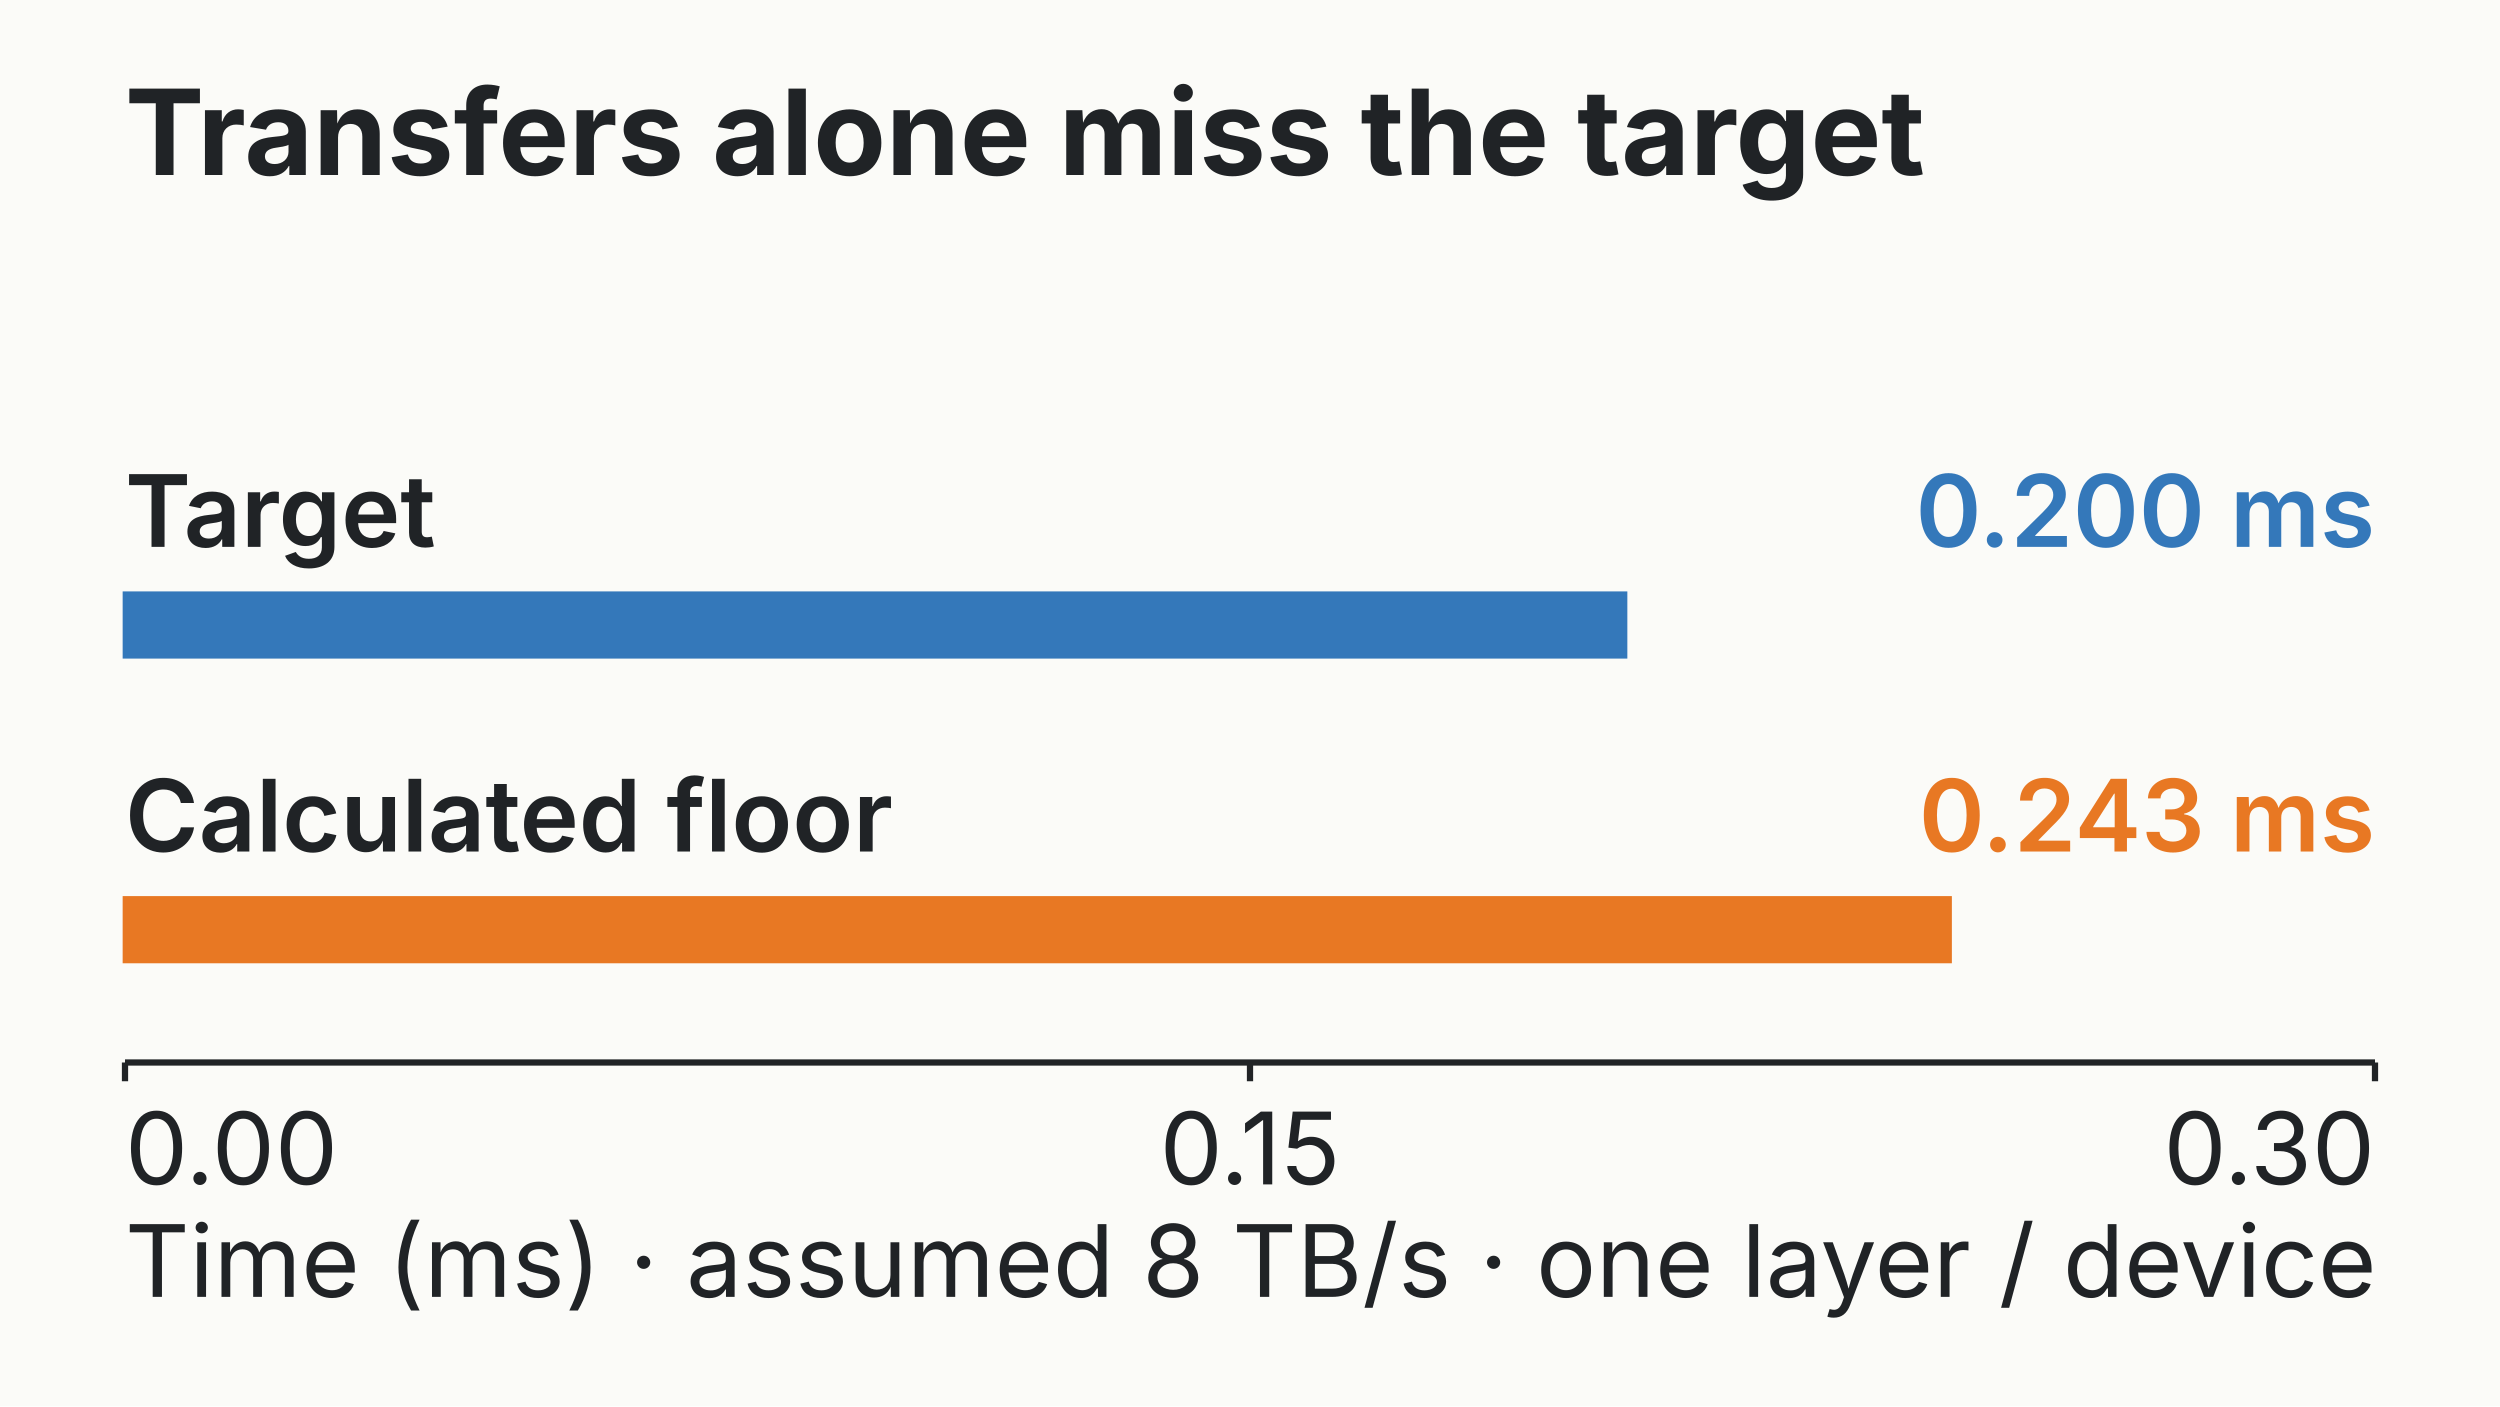
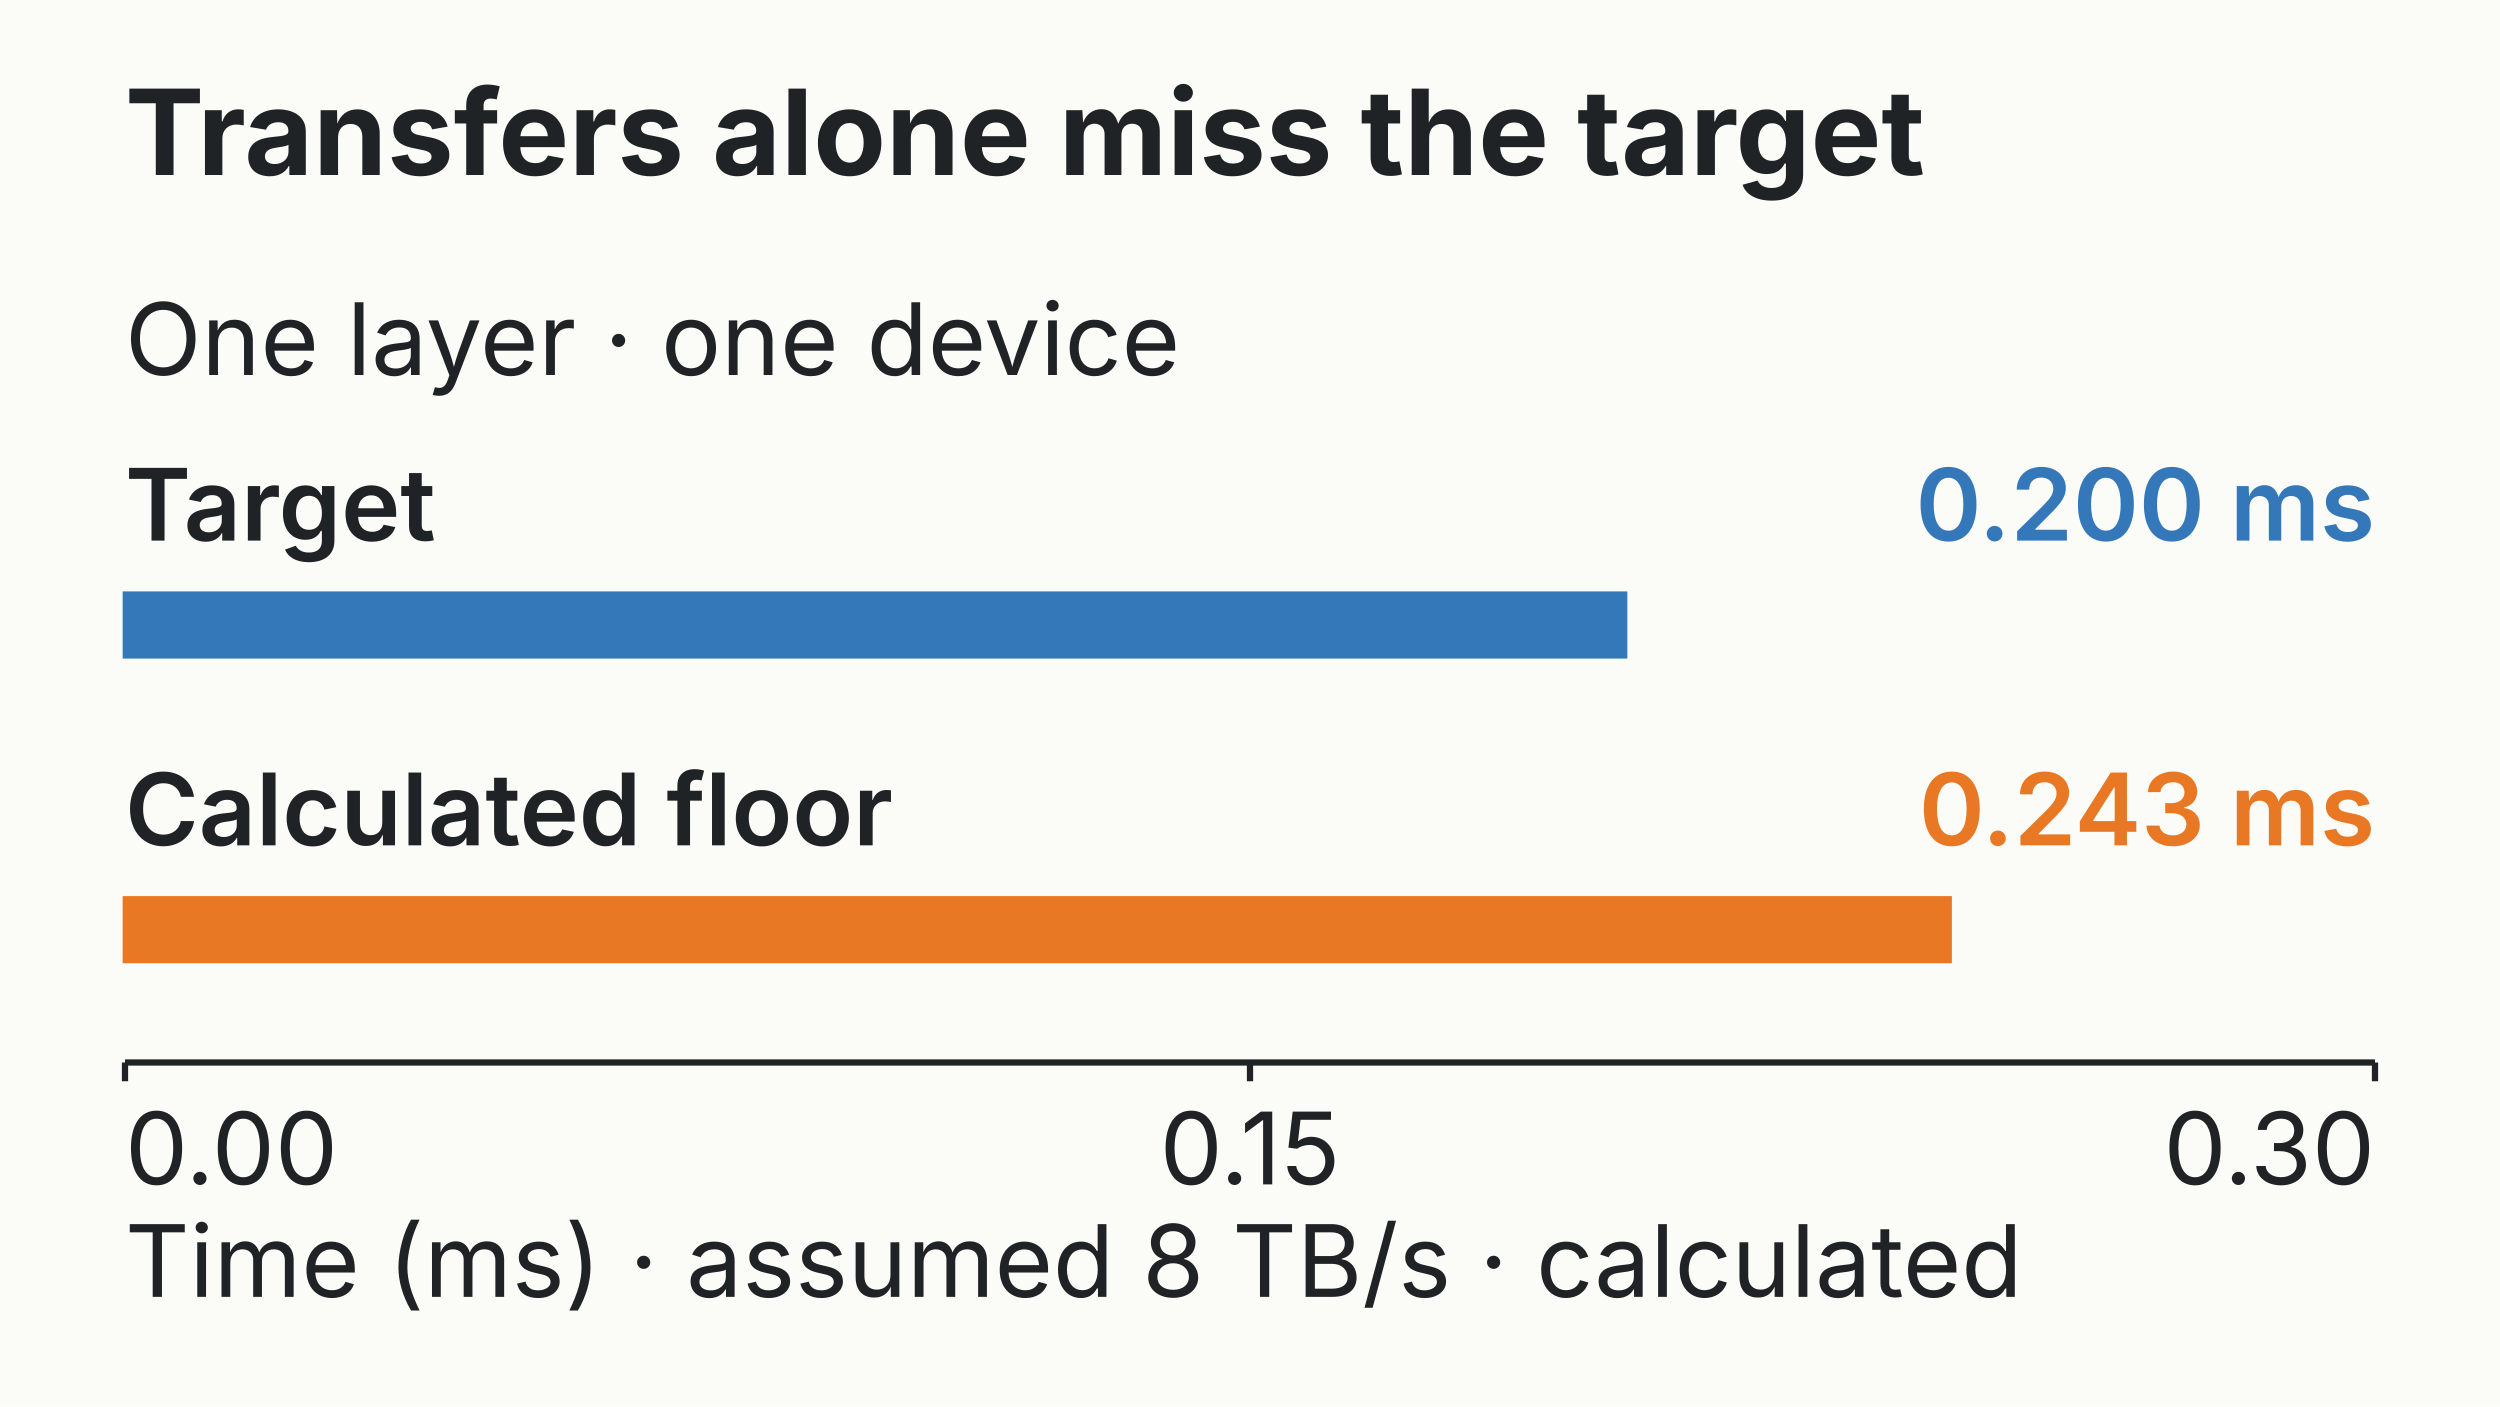
<svg xmlns="http://www.w3.org/2000/svg" width="1600" height="900" viewBox="0 0 1600 900">
  <style>@font-face{font-family:Inter;src:url("attention-scenes/Inter.ttf") format("truetype");font-weight:100 900}</style>
  <rect width="1600" height="900" fill="#FBFBF8" />
  <text x="80" y="112" font-family="Inter" font-size="76" font-weight="700" text-anchor="start" fill="#202326">Transfers alone miss the target</text>
-   <text x="80" y="350" font-family="Inter" font-size="64" font-weight="600" text-anchor="start" fill="#202326">Target</text>
-   <text x="1520" y="350" font-family="Inter" font-size="64" font-weight="600" text-anchor="end" fill="#3478BA">0.200 ms</text>
+   <text x="80" y="346" font-family="Inter" font-size="64" font-weight="600" text-anchor="start" fill="#202326">Target</text>
+   <text x="1520" y="346" font-family="Inter" font-size="64" font-weight="600" text-anchor="end" fill="#3478BA">0.200 ms</text>
  <rect x="80" y="380" width="960.0" height="40" fill="#3478BA" stroke="#3478BA" stroke-width="3" data-value-ms="0.2" data-axis-max-ms="0.3" />
-   <text x="80" y="545" font-family="Inter" font-size="64" font-weight="600" text-anchor="start" fill="#202326">Calculated floor</text>
-   <text x="1520" y="545" font-family="Inter" font-size="64" font-weight="600" text-anchor="end" fill="#E87823">0.243 ms</text>
+   <text x="80" y="541" font-family="Inter" font-size="64" font-weight="600" text-anchor="start" fill="#202326">Calculated floor</text>
+   <text x="1520" y="541" font-family="Inter" font-size="64" font-weight="600" text-anchor="end" fill="#E87823">0.243 ms</text>
  <rect x="80" y="575" width="1167.694" height="40" fill="#E87823" stroke="#E87823" stroke-width="3" data-value-ms="0.243269632" data-axis-max-ms="0.3" />
-   <line x1="80" y1="680" x2="1520" y2="680" stroke="#202326" stroke-width="4" />
+   <line x1="80" y1="680" x2="1520" y2="680" stroke="#202326" stroke-width="4" data-quantitative-axis="ms" data-axis-max-ms="0.3" />
  <line x1="80.0" y1="680" x2="80.0" y2="692" stroke="#202326" stroke-width="4" />
  <text x="80.0" y="758" font-family="Inter" font-size="64" font-weight="400" text-anchor="start" fill="#202326">0.00</text>
  <line x1="800.0" y1="680" x2="800.0" y2="692" stroke="#202326" stroke-width="4" />
  <text x="800.0" y="758" font-family="Inter" font-size="64" font-weight="400" text-anchor="middle" fill="#202326">0.15</text>
  <line x1="1520.0" y1="680" x2="1520.0" y2="692" stroke="#202326" stroke-width="4" />
  <text x="1520.0" y="758" font-family="Inter" font-size="64" font-weight="400" text-anchor="end" fill="#202326">0.30</text>
-   <text x="80" y="830" font-family="Inter" font-size="64" font-weight="400" text-anchor="start" fill="#202326">Time (ms) · assumed 8 TB/s · one layer / device</text>
+   <text x="80" y="240" font-family="Inter" font-size="64" font-weight="400" text-anchor="start" fill="#202326">One layer · one device</text>
+   <text x="80" y="830" font-family="Inter" font-size="64" font-weight="400" text-anchor="start" fill="#202326">Time (ms) · assumed 8 TB/s · calculated</text>
</svg>
